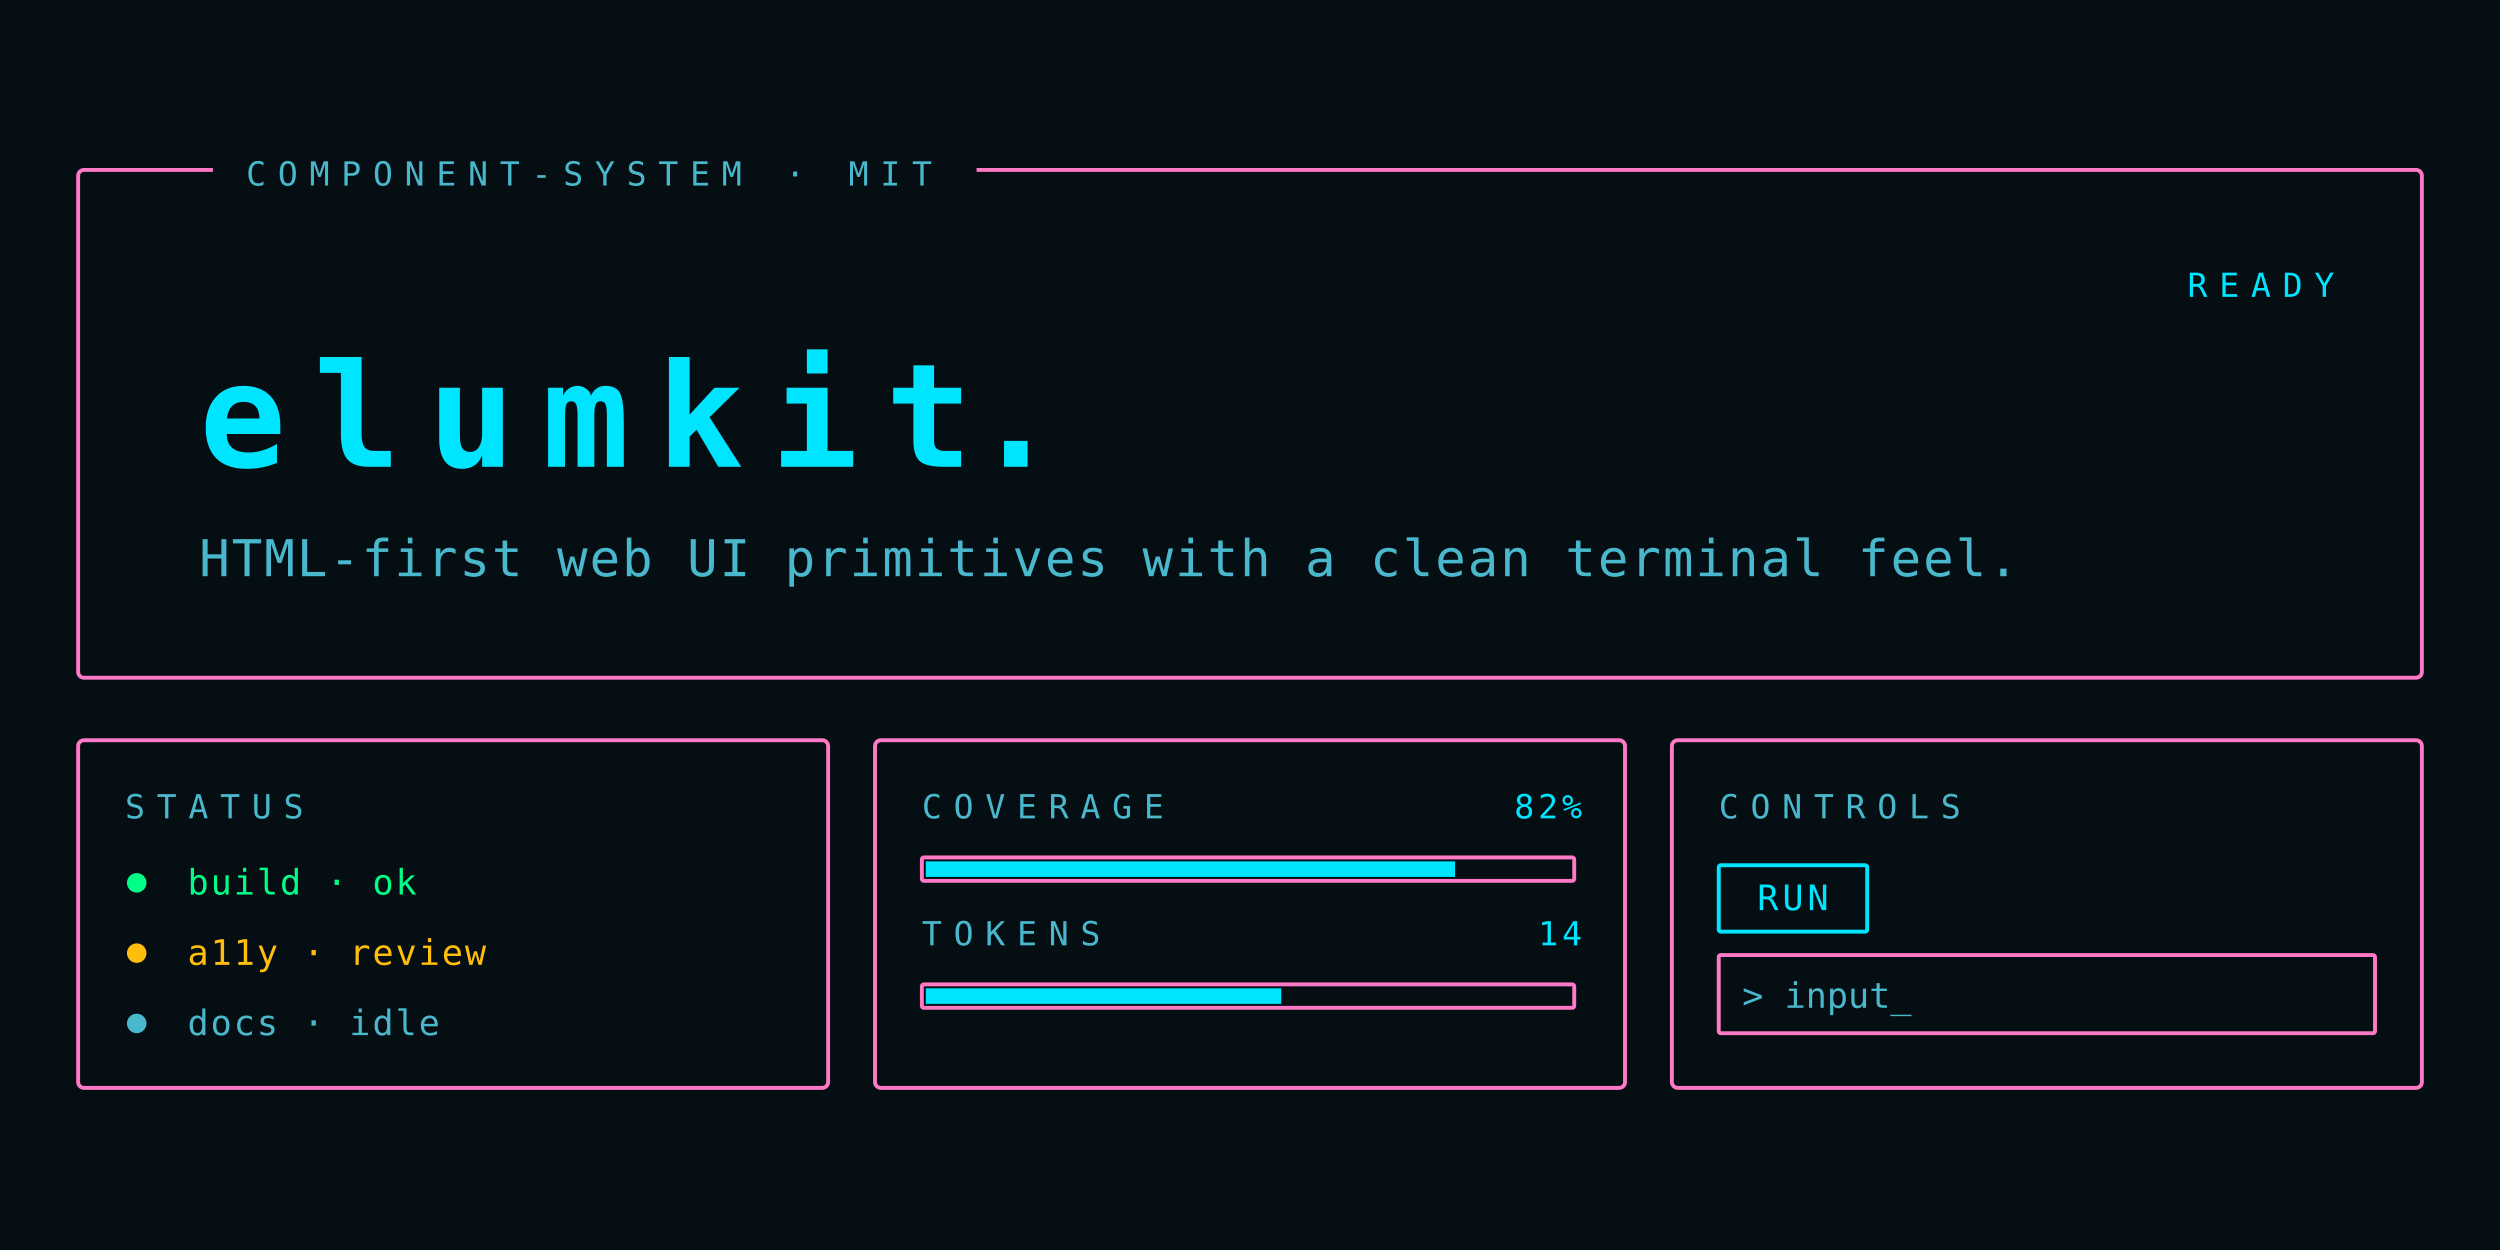
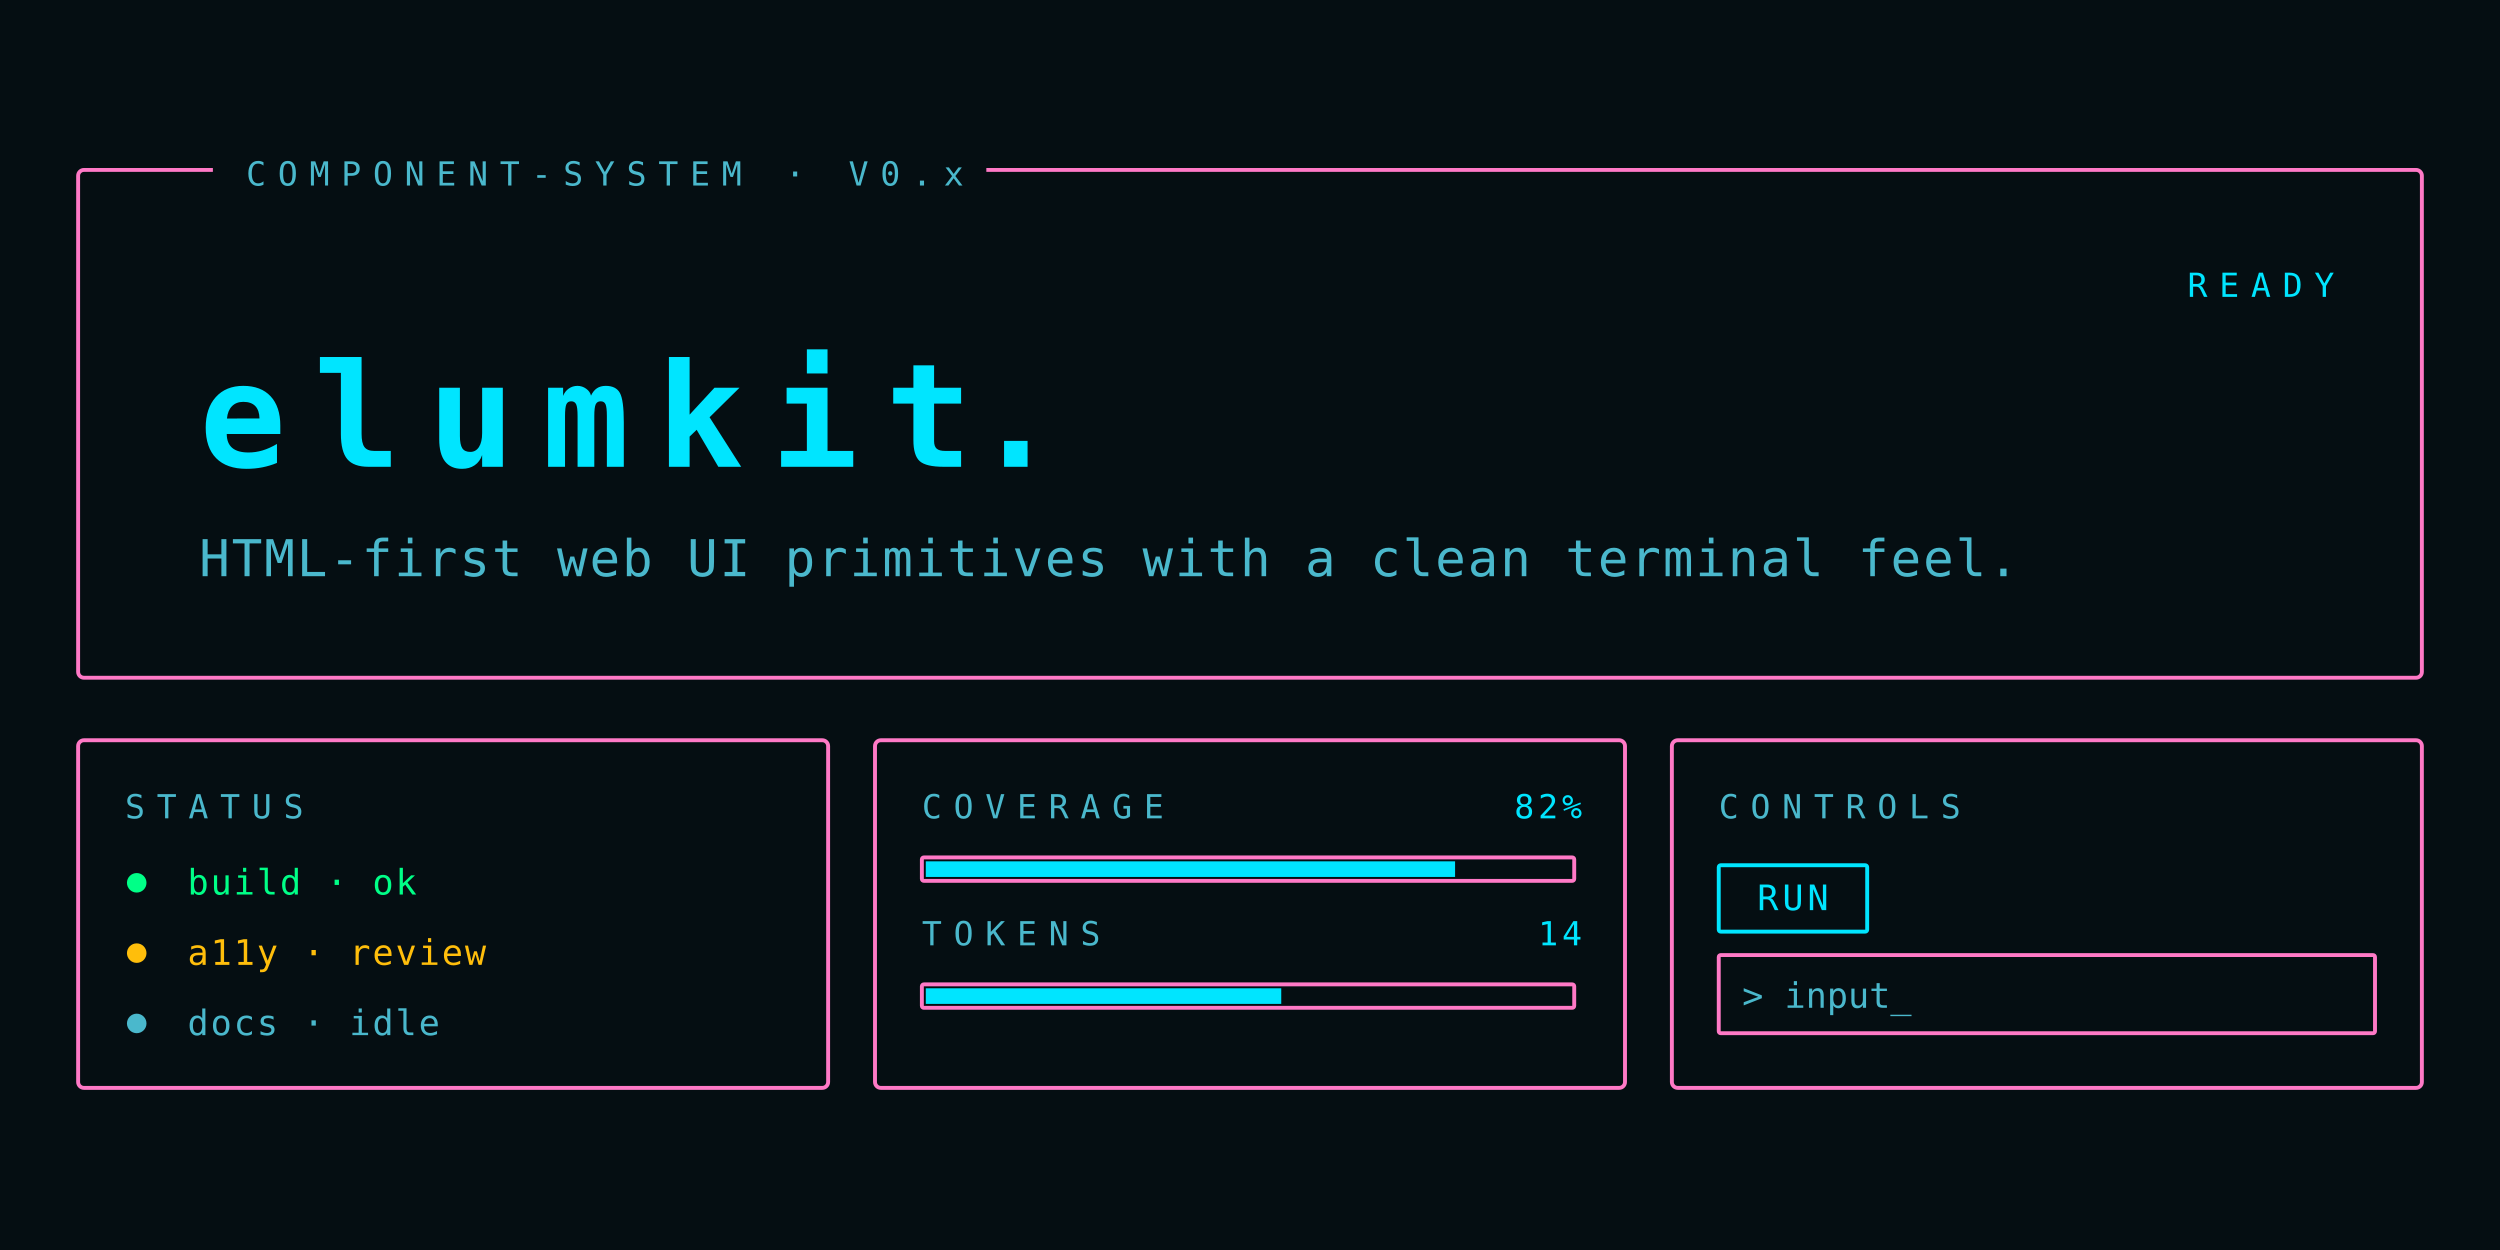
<svg xmlns="http://www.w3.org/2000/svg" viewBox="0 0 1280 640" width="1280" height="640">
  <defs>
    <style>
      .mono { font-family: ui-monospace, SFMono-Regular, Menlo, Monaco, Consolas, monospace; }
      .label { fill: #4ab8cc; font-size: 17px; letter-spacing: 6px; }
      .copy { fill: #d0f0ff; font-size: 18px; letter-spacing: 1px; }
      .muted { fill: #4ab8cc; }
      .accent { fill: #00e5ff; }
      .success { fill: #00ff87; }
      .warn { fill: #ffbe0b; }
      .idle { fill: #4ab8cc; }
      .frame { fill: none; stroke: #ff79c6; stroke-width: 2; }
      .accent-frame { fill: none; stroke: #00e5ff; stroke-width: 2; }
    </style>
    <mask id="hero-border-cutout">
      <rect width="100%" height="100%" fill="white" />
-       <rect x="109" y="14" width="391" height="24" fill="black" />
+       <rect x="109" y="14" width="396" height="24" fill="black" />
    </mask>
  </defs>
  <rect width="1280" height="640" fill="#050e12" />
  <g transform="translate(0 63)">
    <rect x="40" y="24" width="1200" height="260" rx="3" class="frame" mask="url(#hero-border-cutout)" />
-     <text x="126" y="32" class="mono label">COMPONENT-SYSTEM · MIT</text>
+     <text x="126" y="32" class="mono label">COMPONENT-SYSTEM · V0.x</text>
    <text x="1120" y="89" class="mono label accent">READY</text>
    <text x="102" y="176" class="mono" font-size="74" font-weight="600" letter-spacing="14" fill="#00e5ff">elumkit<tspan class="accent">.</tspan>
    </text>
    <text x="102" y="232" class="mono muted" font-size="26" letter-spacing="1">HTML-first web UI primitives with a clean terminal feel.</text>
    <rect x="40" y="316" width="384" height="178" rx="3" class="frame" />
    <text x="64" y="356" class="mono label">STATUS</text>
    <circle cx="70" cy="389" r="5" class="success" />
    <text x="96" y="395" class="mono copy success">build · ok</text>
    <circle cx="70" cy="425" r="5" class="warn" />
    <text x="96" y="431" class="mono copy warn">a11y · review</text>
    <circle cx="70" cy="461" r="5" class="idle" />
    <text x="96" y="467" class="mono copy idle">docs · idle</text>
    <rect x="448" y="316" width="384" height="178" rx="3" class="frame" />
    <text x="472" y="356" class="mono label">COVERAGE</text>
    <text x="810" y="356" text-anchor="end" class="mono accent" font-size="17" letter-spacing="2">82%</text>
    <rect x="472" y="376" width="334" height="12" rx="1" class="frame" />
    <rect x="474" y="378" width="271" height="8" fill="#00e5ff" />
    <text x="472" y="421" class="mono label">TOKENS</text>
    <text x="810" y="421" text-anchor="end" class="mono accent" font-size="17" letter-spacing="2">14</text>
    <rect x="472" y="441" width="334" height="12" rx="1" class="frame" />
    <rect x="474" y="443" width="182" height="8" fill="#00e5ff" />
    <rect x="856" y="316" width="384" height="178" rx="3" class="frame" />
    <text x="880" y="356" class="mono label">CONTROLS</text>
    <rect x="880" y="380" width="76" height="34" rx="1" class="accent-frame" />
    <text x="918" y="403" text-anchor="middle" class="mono accent" font-size="18" letter-spacing="2">RUN</text>
    <rect x="880" y="426" width="336" height="40" rx="1" class="frame" />
    <text x="892" y="453" class="mono muted" font-size="18">&gt; input_</text>
  </g>
</svg>
